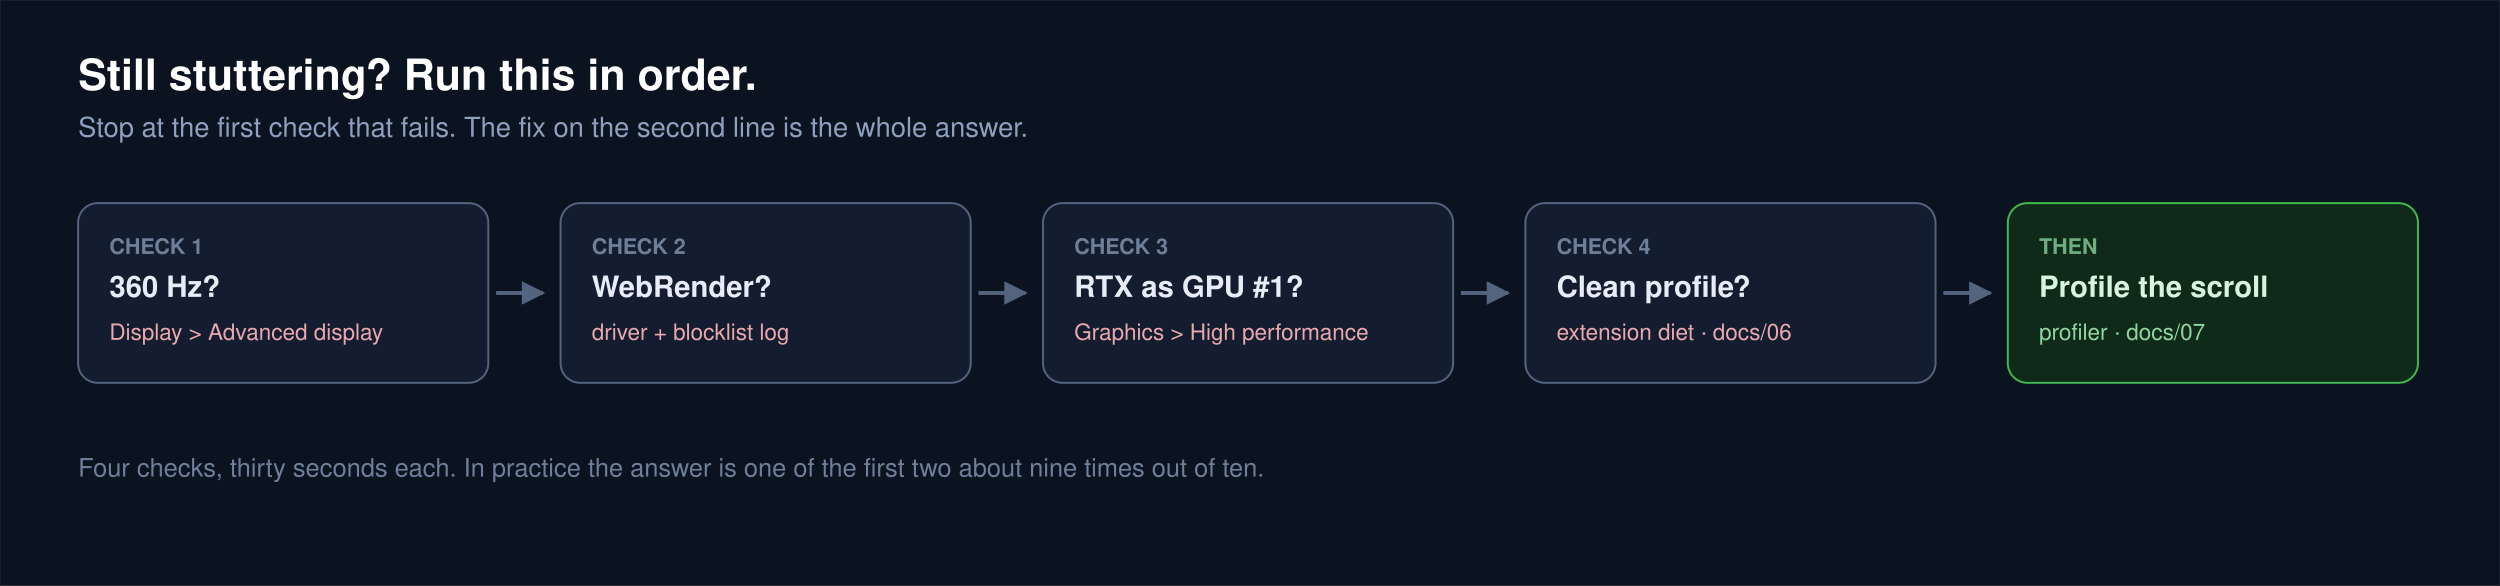
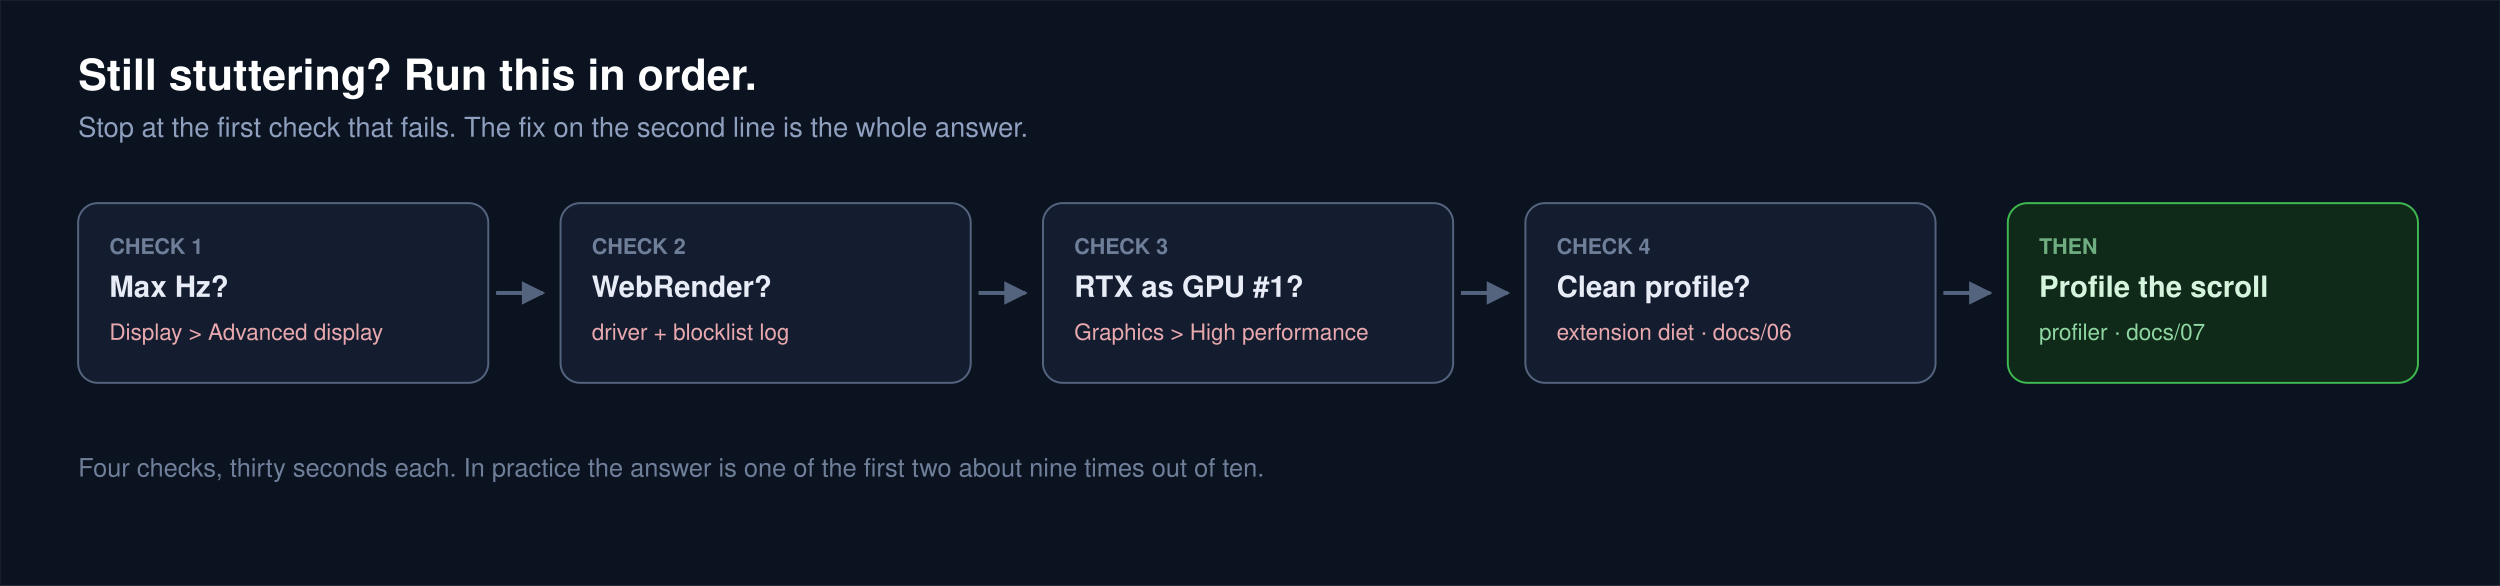
- <svg xmlns="http://www.w3.org/2000/svg" viewBox="0 0 1280 300" width="1280" height="300" role="img" aria-label="Triage order: check 360 Hz, then WebRender, then which GPU Firefox uses, then extensions, then profile the scroll">
+ <svg xmlns="http://www.w3.org/2000/svg" viewBox="0 0 1280 300" width="1280" height="300" role="img" aria-label="Triage order: check the panel's max refresh rate, then WebRender, then which GPU Firefox uses, then extensions, then profile the scroll">
  <defs>
    <marker id="cheT" viewBox="0 0 10 10" refX="9" refY="5" markerWidth="6" markerHeight="6" orient="auto-start-reverse">
      <path d="M0 0L10 5L0 10Z" fill="#55647E" />
    </marker>
  </defs>
  <rect width="1280" height="300" fill="#0B1220" />
  <rect width="1280" height="300" fill="none" stroke="#FFFFFF" stroke-opacity="0.06" />
  <text x="40" y="46" fill="#FFFFFF" font-family="Segoe UI, Helvetica, Arial, sans-serif" font-size="22" font-weight="800">Still stuttering? Run this in order.</text>
  <text x="40" y="70" fill="#8FA0BF" font-family="Segoe UI, Helvetica, Arial, sans-serif" font-size="14">Stop at the first check that fails. The fix on the second line is the whole answer.</text>
  <g>
    <rect x="40" y="104" width="210" height="92" rx="10" fill="#141D2F" stroke="#55647E" />
    <text x="56" y="130" fill="#6F7F99" font-family="Segoe UI, Helvetica, Arial, sans-serif" font-size="11" font-weight="700">CHECK 1</text>
-     <text x="56" y="152" fill="#E7ECF7" font-family="Segoe UI, Helvetica, Arial, sans-serif" font-size="15" font-weight="700">360 Hz?</text>
+     <text x="56" y="152" fill="#E7ECF7" font-family="Segoe UI, Helvetica, Arial, sans-serif" font-size="15" font-weight="700">Max Hz?</text>
    <text x="56" y="174" fill="#E9A9AE" font-family="Segoe UI, Helvetica, Arial, sans-serif" font-size="11.5">Display &gt; Advanced display</text>
  </g>
  <path d="M254 150H278" stroke="#55647E" stroke-width="2" marker-end="url(#cheT)" />
  <g>
    <rect x="287" y="104" width="210" height="92" rx="10" fill="#141D2F" stroke="#55647E" />
    <text x="303" y="130" fill="#6F7F99" font-family="Segoe UI, Helvetica, Arial, sans-serif" font-size="11" font-weight="700">CHECK 2</text>
    <text x="303" y="152" fill="#E7ECF7" font-family="Segoe UI, Helvetica, Arial, sans-serif" font-size="15" font-weight="700">WebRender?</text>
    <text x="303" y="174" fill="#E9A9AE" font-family="Segoe UI, Helvetica, Arial, sans-serif" font-size="11.5">driver + blocklist log</text>
  </g>
  <path d="M501 150H525" stroke="#55647E" stroke-width="2" marker-end="url(#cheT)" />
  <g>
    <rect x="534" y="104" width="210" height="92" rx="10" fill="#141D2F" stroke="#55647E" />
    <text x="550" y="130" fill="#6F7F99" font-family="Segoe UI, Helvetica, Arial, sans-serif" font-size="11" font-weight="700">CHECK 3</text>
    <text x="550" y="152" fill="#E7ECF7" font-family="Segoe UI, Helvetica, Arial, sans-serif" font-size="15" font-weight="700">RTX as GPU #1?</text>
    <text x="550" y="174" fill="#E9A9AE" font-family="Segoe UI, Helvetica, Arial, sans-serif" font-size="11.5">Graphics &gt; High performance</text>
  </g>
  <path d="M748 150H772" stroke="#55647E" stroke-width="2" marker-end="url(#cheT)" />
  <g>
    <rect x="781" y="104" width="210" height="92" rx="10" fill="#141D2F" stroke="#55647E" />
    <text x="797" y="130" fill="#6F7F99" font-family="Segoe UI, Helvetica, Arial, sans-serif" font-size="11" font-weight="700">CHECK 4</text>
    <text x="797" y="152" fill="#E7ECF7" font-family="Segoe UI, Helvetica, Arial, sans-serif" font-size="15" font-weight="700">Clean profile?</text>
    <text x="797" y="174" fill="#E9A9AE" font-family="Segoe UI, Helvetica, Arial, sans-serif" font-size="11.5">extension diet · docs/06</text>
  </g>
  <path d="M995 150H1019" stroke="#55647E" stroke-width="2" marker-end="url(#cheT)" />
  <g>
    <rect x="1028" y="104" width="210" height="92" rx="10" fill="#0F2A18" stroke="#3FB950" />
    <text x="1044" y="130" fill="#6FAE80" font-family="Segoe UI, Helvetica, Arial, sans-serif" font-size="11" font-weight="700">THEN</text>
    <text x="1044" y="152" fill="#D6F5DE" font-family="Segoe UI, Helvetica, Arial, sans-serif" font-size="15" font-weight="700">Profile the scroll</text>
    <text x="1044" y="174" fill="#8FD6A2" font-family="Segoe UI, Helvetica, Arial, sans-serif" font-size="11.5">profiler · docs/07</text>
  </g>
  <text x="40" y="244" fill="#6F7F99" font-family="Segoe UI, Helvetica, Arial, sans-serif" font-size="13">Four checks, thirty seconds each. In practice the answer is one of the first two about nine times out of ten.</text>
</svg>
